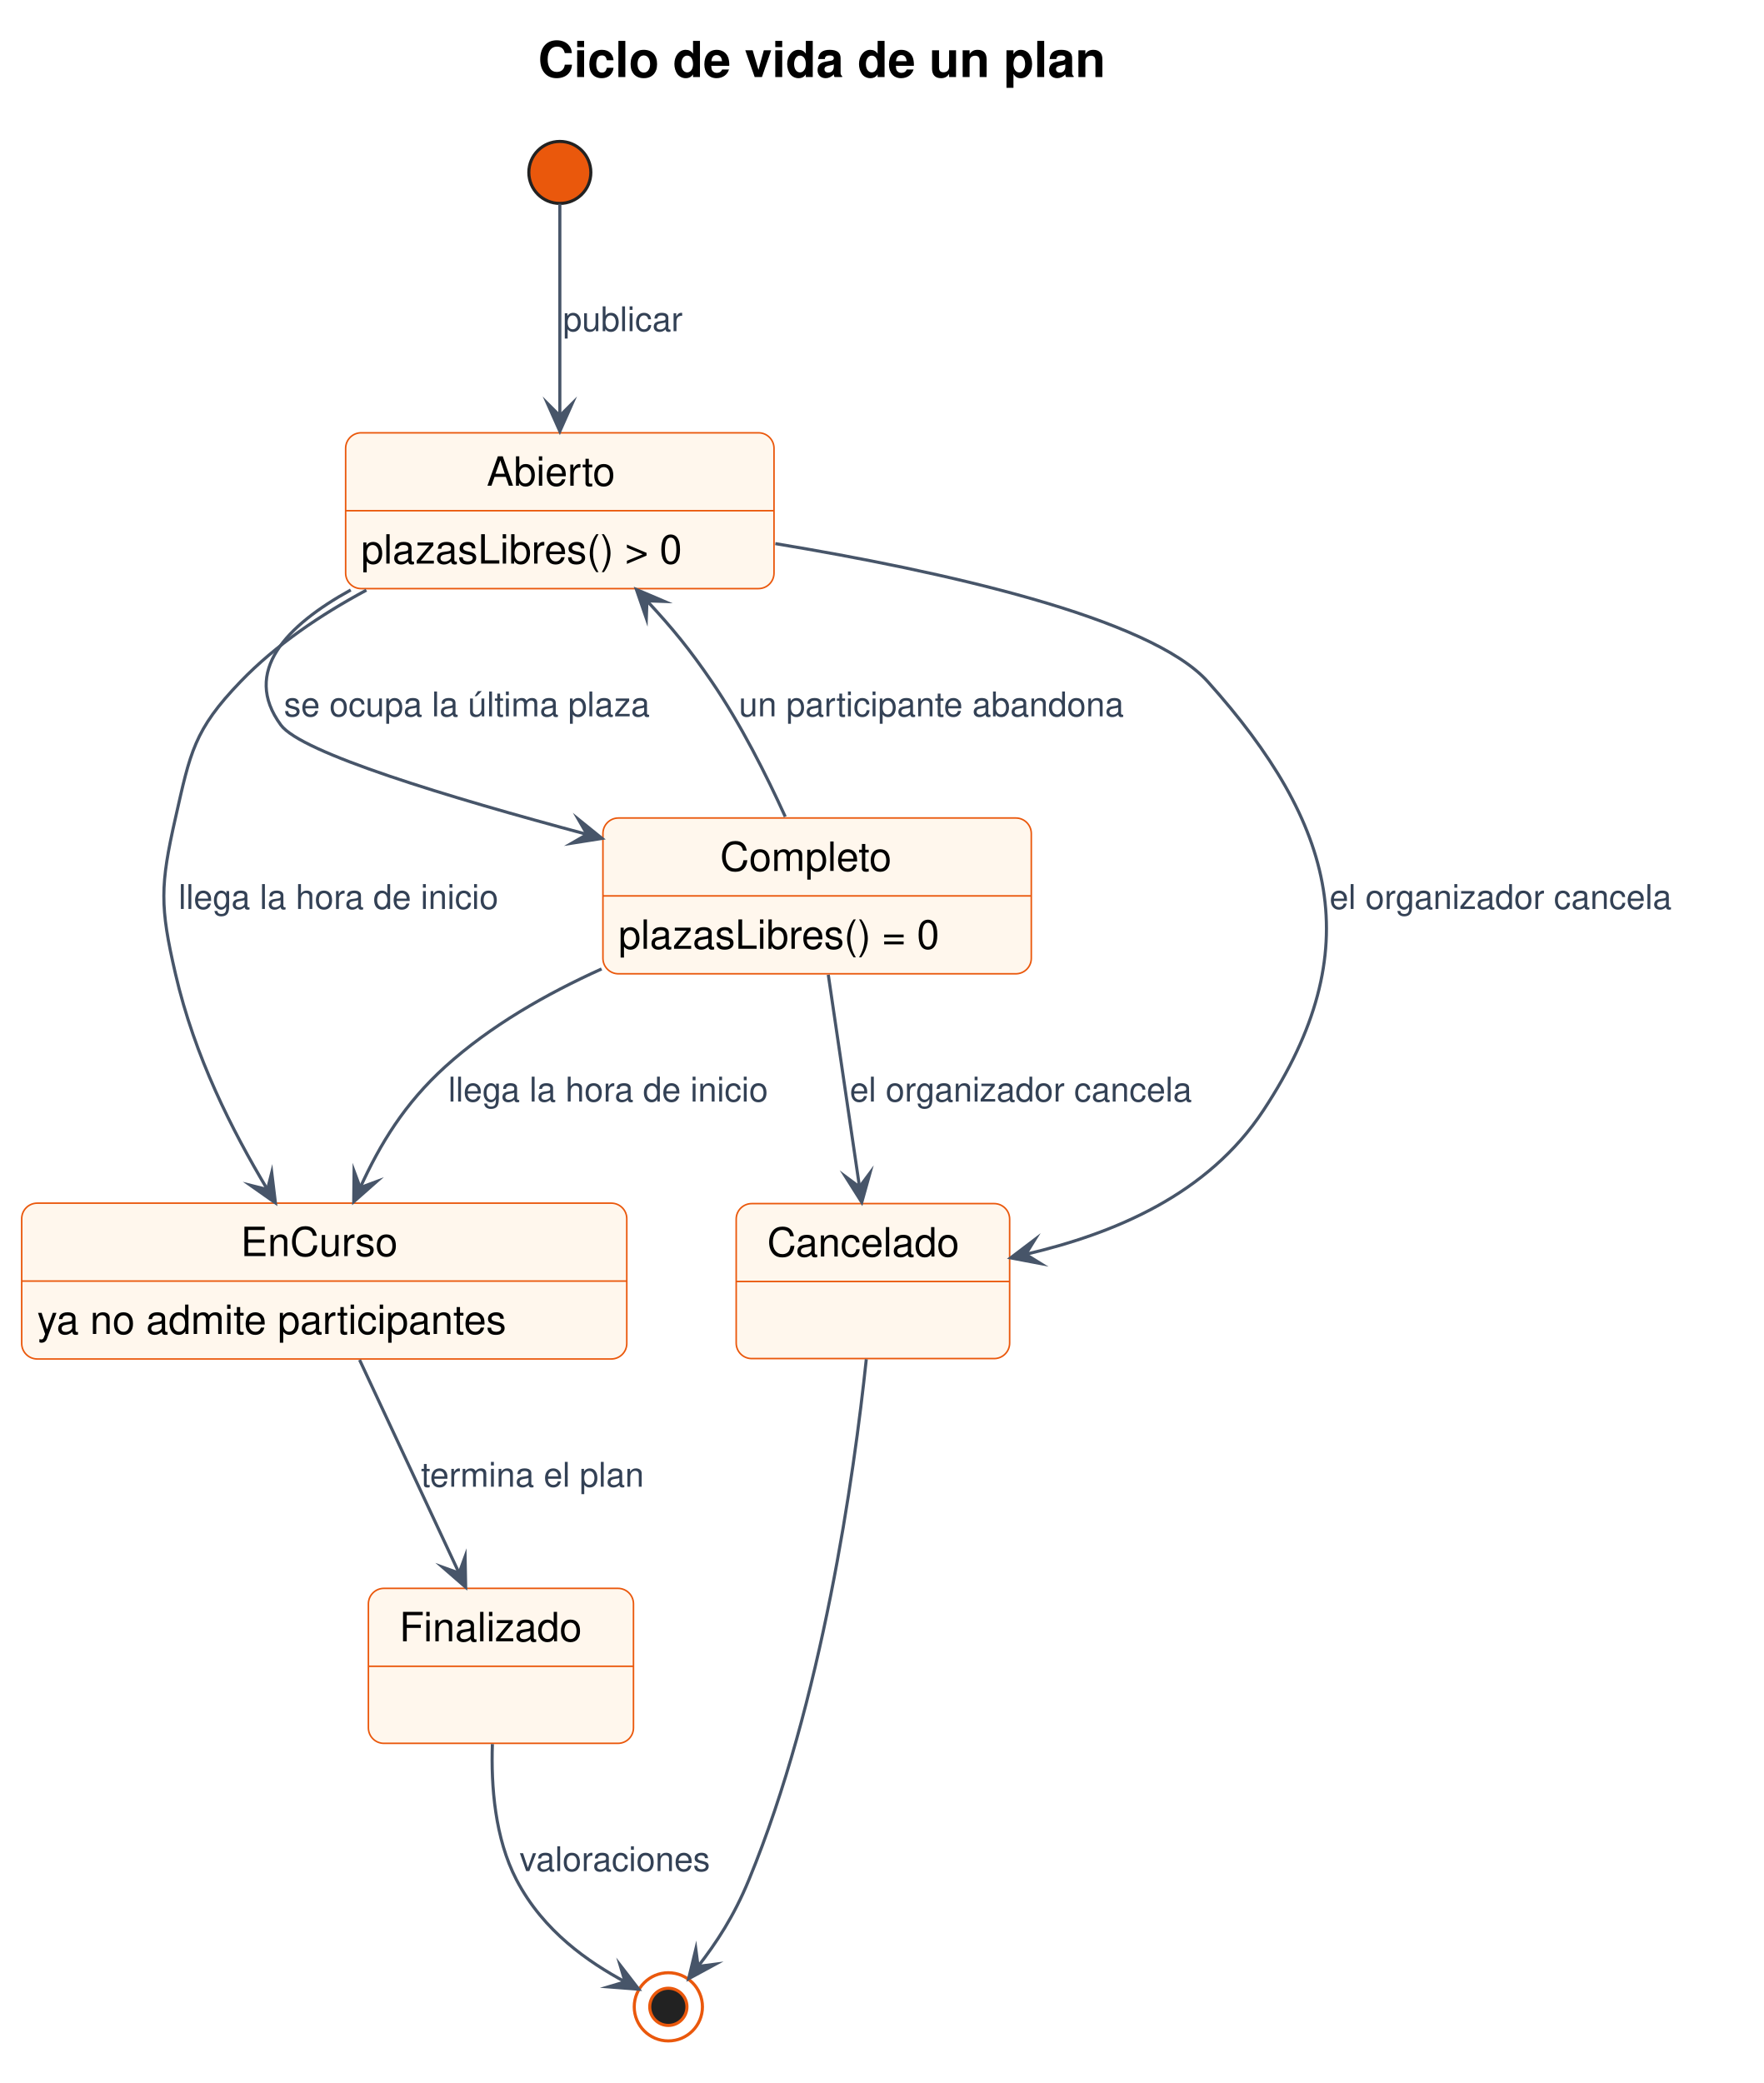
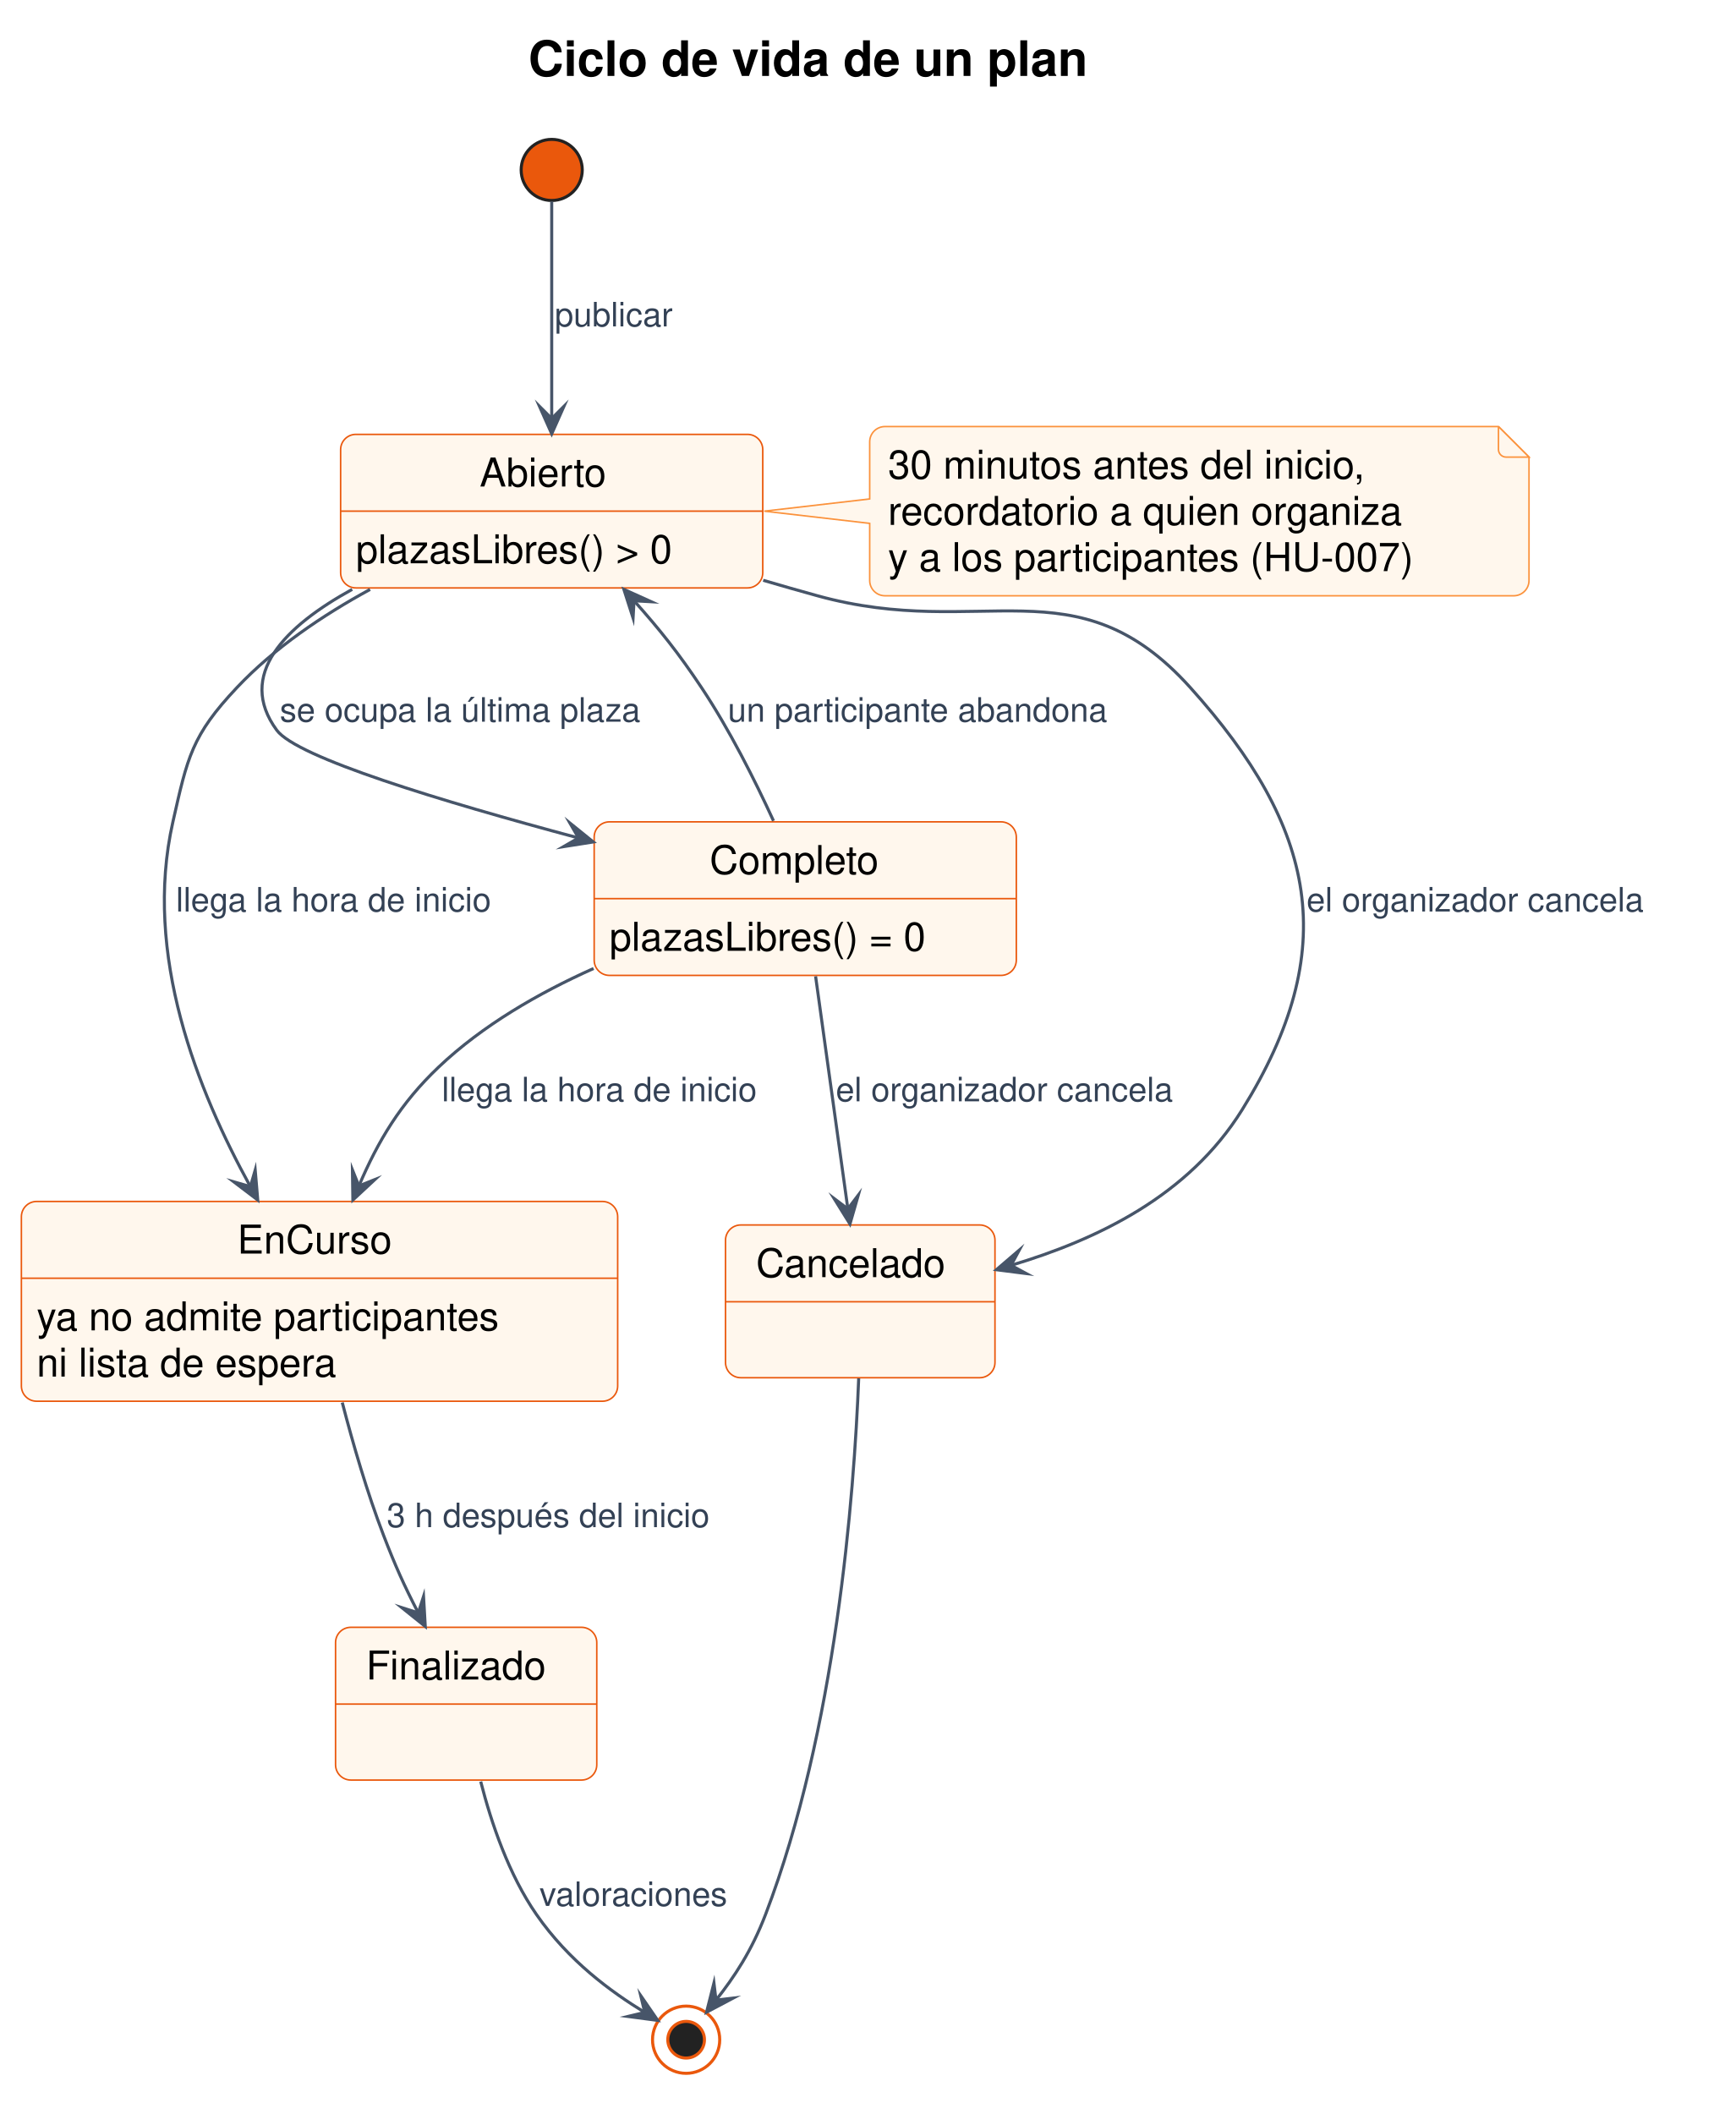
- <svg xmlns="http://www.w3.org/2000/svg" version="1.1" data-diagram-type="STATE" style="width:569px;height:672px;background:#FFFFFF;" width="569px" height="672px" viewBox="0 0 569 672" zoomAndPan="magnify" preserveAspectRatio="none" contentStyleType="text/css">
+ <svg xmlns="http://www.w3.org/2000/svg" version="1.1" data-diagram-type="STATE" style="width:568px;height:692px;background:#FFFFFF;" width="568px" height="692px" viewBox="0 0 568 692" zoomAndPan="magnify" preserveAspectRatio="none" contentStyleType="text/css">
  <defs />
  <g font-family="sans-serif" lengthAdjust="spacing">
    <g class="title" data-source-line="2">
-       <text x="173.562" y="24.852" fill="#000" font-size="16" textLength="215.719" font-weight="700" font-family="'Helvetica'">Ciclo de vida de un plan</text>
+       <text x="172.957" y="24.852" fill="#000" font-size="16" textLength="215.719" font-weight="700" font-family="'Helvetica'">Ciclo de vida de un plan</text>
    </g>
    <g class="entity" data-qualified-name="EnCurso" id="ent0001" data-source-line="17">
-       <rect x="7" y="388.155" width="195.195" height="50.266" fill="#FFF7ED" style="stroke:#EA580C;stroke-width:0.5;" rx="5" ry="5" />
-       <line x1="7" y1="413.288" x2="202.195" y2="413.288" style="stroke:#EA580C;stroke-width:0.5;" />
-       <text x="77.677" y="405.222" fill="#000" font-size="13" textLength="53.841" font-family="'Helvetica'">EnCurso</text>
-       <text x="12" y="430.355" fill="#000" font-size="13" textLength="175.195" font-family="'Helvetica'">ya no admite participantes</text>
+       <rect x="7" y="393.285" width="195.195" height="65.398" fill="#FFF7ED" style="stroke:#EA580C;stroke-width:0.5;" rx="5" ry="5" />
+       <line x1="7" y1="418.418" x2="202.195" y2="418.418" style="stroke:#EA580C;stroke-width:0.5;" />
+       <text x="77.677" y="410.352" fill="#000" font-size="13" textLength="53.841" font-family="'Helvetica'">EnCurso</text>
+       <text x="12" y="435.485" fill="#000" font-size="13" textLength="175.195" font-family="'Helvetica'">ya no admite participantes</text>
+       <text x="12" y="450.618" fill="#000" font-size="13" textLength="111.89" font-family="'Helvetica'">ni lista de espera</text>
    </g>
    <g class="entity" data-qualified-name="Abierto" id="ent0002" data-source-line="18">
-       <rect x="111.5" y="139.625" width="138.187" height="50.266" fill="#FFF7ED" style="stroke:#EA580C;stroke-width:0.5;" rx="5" ry="5" />
-       <line x1="111.5" y1="164.758" x2="249.687" y2="164.758" style="stroke:#EA580C;stroke-width:0.5;" />
-       <text x="157.018" y="156.692" fill="#000" font-size="13" textLength="47.15" font-family="'Helvetica'">Abierto</text>
-       <text x="116.5" y="181.825" fill="#000" font-size="13" textLength="118.187" font-family="'Helvetica'">plazasLibres() &gt; 0</text>
+       <rect x="111.5" y="142.185" width="138.187" height="50.266" fill="#FFF7ED" style="stroke:#EA580C;stroke-width:0.5;" rx="5" ry="5" />
+       <line x1="111.5" y1="167.318" x2="249.687" y2="167.318" style="stroke:#EA580C;stroke-width:0.5;" />
+       <text x="157.018" y="159.252" fill="#000" font-size="13" textLength="47.15" font-family="'Helvetica'">Abierto</text>
+       <text x="116.5" y="184.385" fill="#000" font-size="13" textLength="118.187" font-family="'Helvetica'">plazasLibres() &gt; 0</text>
    </g>
    <g class="entity" data-qualified-name="Completo" id="ent0003" data-source-line="19">
-       <rect x="194.5" y="263.895" width="138.187" height="50.266" fill="#FFF7ED" style="stroke:#EA580C;stroke-width:0.5;" rx="5" ry="5" />
-       <line x1="194.5" y1="289.028" x2="332.687" y2="289.028" style="stroke:#EA580C;stroke-width:0.5;" />
-       <text x="232.29" y="280.962" fill="#000" font-size="13" textLength="62.607" font-family="'Helvetica'">Completo</text>
-       <text x="199.5" y="306.095" fill="#000" font-size="13" textLength="118.187" font-family="'Helvetica'">plazasLibres() = 0</text>
+       <rect x="194.5" y="269.025" width="138.187" height="50.266" fill="#FFF7ED" style="stroke:#EA580C;stroke-width:0.5;" rx="5" ry="5" />
+       <line x1="194.5" y1="294.158" x2="332.687" y2="294.158" style="stroke:#EA580C;stroke-width:0.5;" />
+       <text x="232.29" y="286.092" fill="#000" font-size="13" textLength="62.607" font-family="'Helvetica'">Completo</text>
+       <text x="199.5" y="311.225" fill="#000" font-size="13" textLength="118.187" font-family="'Helvetica'">plazasLibres() = 0</text>
    </g>
    <g class="start_entity" data-qualified-name=".start." id="ent0004" data-source-line="4">
      <ellipse cx="180.6" cy="55.625" rx="10" ry="10" fill="#EA580C" style="stroke:#222;stroke-width:1;" />
    </g>
    <g class="entity" data-qualified-name="Cancelado" id="ent0010" data-source-line="10">
-       <rect x="237.49" y="388.295" width="88.212" height="50" fill="#FFF7ED" style="stroke:#EA580C;stroke-width:0.5;" rx="5" ry="5" />
-       <line x1="237.49" y1="413.428" x2="325.702" y2="413.428" style="stroke:#EA580C;stroke-width:0.5;" />
-       <text x="247.49" y="405.362" fill="#000" font-size="13" textLength="68.212" font-family="'Helvetica'">Cancelado</text>
+       <rect x="237.49" y="400.985" width="88.212" height="50" fill="#FFF7ED" style="stroke:#EA580C;stroke-width:0.5;" rx="5" ry="5" />
+       <line x1="237.49" y1="426.118" x2="325.702" y2="426.118" style="stroke:#EA580C;stroke-width:0.5;" />
+       <text x="247.49" y="418.052" fill="#000" font-size="13" textLength="68.212" font-family="'Helvetica'">Cancelado</text>
    </g>
    <g class="entity" data-qualified-name="Finalizado" id="ent0013" data-source-line="12">
-       <rect x="118.84" y="512.425" width="85.514" height="50" fill="#FFF7ED" style="stroke:#EA580C;stroke-width:0.5;" rx="5" ry="5" />
-       <line x1="118.84" y1="537.558" x2="204.354" y2="537.558" style="stroke:#EA580C;stroke-width:0.5;" />
-       <text x="128.84" y="529.492" fill="#000" font-size="13" textLength="65.514" font-family="'Helvetica'">Finalizado</text>
+       <rect x="109.84" y="532.685" width="85.514" height="50" fill="#FFF7ED" style="stroke:#EA580C;stroke-width:0.5;" rx="5" ry="5" />
+       <line x1="109.84" y1="557.818" x2="195.354" y2="557.818" style="stroke:#EA580C;stroke-width:0.5;" />
+       <text x="119.84" y="549.752" fill="#000" font-size="13" textLength="65.514" font-family="'Helvetica'">Finalizado</text>
    </g>
    <g class="end_entity" data-qualified-name=".end." id="ent0015" data-source-line="14">
-       <ellipse cx="215.6" cy="647.425" rx="11" ry="11" fill="none" style="stroke:#EA580C;stroke-width:1;" />
-       <ellipse cx="215.6" cy="647.425" rx="6" ry="6" fill="#222" style="stroke:#EA580C;stroke-width:1;" />
+       <ellipse cx="224.6" cy="667.685" rx="11" ry="11" fill="none" style="stroke:#EA580C;stroke-width:1;" />
+       <ellipse cx="224.6" cy="667.685" rx="6" ry="6" fill="#222" style="stroke:#EA580C;stroke-width:1;" />
+     </g>
+     <g class="entity" data-qualified-name="GMN18" id="ent0019" data-source-line="21">
+       <path d="M284.69,144.625 L284.69,163.325 L250.16,167.325 L284.69,171.325 L284.69,190.023 A5,5 0 0 0 289.69,195.023 L495.512,195.023 A5,5 0 0 0 500.512,190.023 L500.512,149.625 L490.512,139.625 L289.69,139.625 A5,5 0 0 0 284.69,144.625" style="stroke:#FB923C;stroke-width:0.5;" fill="#FFF7ED" />
+       <path d="M490.512,139.625 L490.512,147.125 A2.5,2.5 0 0 0 493.012,149.625 L500.512,149.625 L490.512,139.625" style="stroke:#FB923C;stroke-width:0.5;" fill="#FFF7ED" />
+       <text x="290.69" y="156.692" fill="#000" font-size="13" textLength="179.893" font-family="'Helvetica'">30 minutos antes del inicio,</text>
+       <text x="290.69" y="171.825" fill="#000" font-size="13" textLength="192.829" font-family="'Helvetica'">recordatorio a quien organiza</text>
+       <text x="290.69" y="186.958" fill="#000" font-size="13" textLength="194.822" font-family="'Helvetica'">y a los participantes (HU-007)</text>
    </g>
    <g class="link" data-entity-1="ent0004" data-entity-2="ent0002" id="lnk5" data-source-line="4" data-link-type="dependency">
-       <path d="M180.6,65.765 C180.6,81.855 180.6,110.755 180.6,134.145" style="stroke:#475569;stroke-width:1;" fill="none" id="*start*-to-Abierto" />
-       <polygon points="180.6,139.145,184.6,130.145,180.6,134.145,176.6,130.145,180.6,139.145" fill="#475569" style="stroke:#475569;stroke-width:1;stroke-linejoin:miter;stroke-miterlimit:10;" />
+       <path d="M180.6,65.975 C180.6,82.655 180.6,113.045 180.6,137.015" style="stroke:#475569;stroke-width:1;" fill="none" id="*start*-to-Abierto" />
+       <polygon points="180.6,142.015,184.6,133.015,180.6,137.015,176.6,133.015,180.6,142.015" fill="#475569" style="stroke:#475569;stroke-width:1;stroke-linejoin:miter;stroke-miterlimit:10;" />
      <text x="181.6" y="106.835" fill="#334155" font-size="11" textLength="44.36" font-family="'Helvetica'">publicar</text>
    </g>
    <g class="link" data-entity-1="ent0002" data-entity-2="ent0003" id="lnk6" data-source-line="6" data-link-type="dependency">
-       <path d="M113.14,190.335 C92.39,201.775 77.95,216.685 90.6,233.895 C97.17,242.835 144.151,257.049 189.381,269.189" style="stroke:#475569;stroke-width:1;" fill="none" id="Abierto-to-Completo" />
-       <polygon points="194.21,270.485,186.555,264.289,189.381,269.189,184.481,272.015,194.21,270.485" fill="#475569" style="stroke:#475569;stroke-width:1;stroke-linejoin:miter;stroke-miterlimit:10;" />
-       <text x="91.6" y="231.105" fill="#334155" font-size="11" textLength="133.901" font-family="'Helvetica'">se ocupa la última plaza</text>
+       <path d="M115.28,192.925 C93.28,205.035 77.3,220.925 90.6,239.025 C97.17,247.955 144.151,262.18 189.381,274.31" style="stroke:#475569;stroke-width:1;" fill="none" id="Abierto-to-Completo" />
+       <polygon points="194.21,275.605,186.553,269.41,189.381,274.31,184.481,277.137,194.21,275.605" fill="#475569" style="stroke:#475569;stroke-width:1;stroke-linejoin:miter;stroke-miterlimit:10;" />
+       <text x="91.6" y="236.235" fill="#334155" font-size="11" textLength="133.901" font-family="'Helvetica'">se ocupa la última plaza</text>
    </g>
    <g class="link" data-entity-1="ent0003" data-entity-2="ent0002" id="lnk7" data-source-line="7" data-link-type="dependency">
-       <path d="M253.32,263.485 C247.24,250.105 238.92,233.535 229.6,219.895 C222.52,209.535 216.998,202.744 208.698,193.834" style="stroke:#475569;stroke-width:1;" fill="none" id="Completo-to-Abierto" />
-       <polygon points="205.29,190.175,208.498,199.487,208.698,193.834,214.351,194.034,205.29,190.175" fill="#475569" style="stroke:#475569;stroke-width:1;stroke-linejoin:miter;stroke-miterlimit:10;" />
-       <text x="238.34" y="231.105" fill="#334155" font-size="11" textLength="142.291" font-family="'Helvetica'">un participante abandona</text>
+       <path d="M253.2,268.695 C247.08,255.335 238.76,238.775 229.6,225.025 C222.17,213.865 216.11,206.245 207.55,196.655" style="stroke:#475569;stroke-width:1;" fill="none" id="Completo-to-Abierto" />
+       <polygon points="204.22,192.925,207.229,202.303,207.55,196.655,213.197,196.976,204.22,192.925" fill="#475569" style="stroke:#475569;stroke-width:1;stroke-linejoin:miter;stroke-miterlimit:10;" />
+       <text x="238.24" y="236.235" fill="#334155" font-size="11" textLength="142.291" font-family="'Helvetica'">un participante abandona</text>
    </g>
    <g class="link" data-entity-1="ent0002" data-entity-2="ent0001" id="lnk8" data-source-line="8" data-link-type="dependency">
-       <path d="M118.18,190.395 C103.6,198.235 89.01,208.025 77.6,219.895 C62.57,235.505 61.38,242.755 56.6,263.895 C51.66,285.685 51.56,292.395 56.6,314.155 C62.8,340.955 74.802,364.585 86.282,383.765" style="stroke:#475569;stroke-width:1;" fill="none" id="Abierto-to-EnCurso" />
-       <polygon points="88.85,388.055,87.66,378.278,86.282,383.765,80.796,382.387,88.85,388.055" fill="#475569" style="stroke:#475569;stroke-width:1;stroke-linejoin:miter;stroke-miterlimit:10;" />
-       <text x="57.6" y="293.235" fill="#334155" font-size="11" textLength="118.019" font-family="'Helvetica'">llega la hora de inicio</text>
+       <path d="M121.14,192.945 C105.59,201.415 89.79,212.105 77.6,225.025 C62.73,240.785 61.38,247.885 56.6,269.025 C46.74,312.545 64.771,357.163 81.961,388.433" style="stroke:#475569;stroke-width:1;" fill="none" id="Abierto-to-EnCurso" />
+       <polygon points="84.37,392.815,83.54,383.001,81.961,388.433,76.529,386.855,84.37,392.815" fill="#475569" style="stroke:#475569;stroke-width:1;stroke-linejoin:miter;stroke-miterlimit:10;" />
+       <text x="57.6" y="298.365" fill="#334155" font-size="11" textLength="118.019" font-family="'Helvetica'">llega la hora de inicio</text>
    </g>
    <g class="link" data-entity-1="ent0003" data-entity-2="ent0001" id="lnk9" data-source-line="9" data-link-type="dependency">
-       <path d="M194.06,312.595 C176.25,320.625 158.06,331.025 143.6,344.155 C130.48,356.075 122.713,368.909 116.193,383.139" style="stroke:#475569;stroke-width:1;" fill="none" id="Completo-to-EnCurso" />
-       <polygon points="114.11,387.685,121.495,381.169,116.193,383.139,114.222,377.837,114.11,387.685" fill="#475569" style="stroke:#475569;stroke-width:1;stroke-linejoin:miter;stroke-miterlimit:10;" />
-       <text x="144.6" y="355.365" fill="#334155" font-size="11" textLength="118.019" font-family="'Helvetica'">llega la hora de inicio</text>
+       <path d="M194.3,317.025 C176.28,325.085 157.94,335.675 143.6,349.285 C131.05,361.195 123.797,373.438 117.477,388.208" style="stroke:#475569;stroke-width:1;" fill="none" id="Completo-to-EnCurso" />
+       <polygon points="115.51,392.805,122.728,386.104,117.477,388.208,115.373,382.957,115.51,392.805" fill="#475569" style="stroke:#475569;stroke-width:1;stroke-linejoin:miter;stroke-miterlimit:10;" />
+       <text x="144.6" y="360.495" fill="#334155" font-size="11" textLength="118.019" font-family="'Helvetica'">llega la hora de inicio</text>
    </g>
    <g class="link" data-entity-1="ent0002" data-entity-2="ent0010" id="lnk11" data-source-line="10" data-link-type="dependency">
-       <path d="M250.11,175.375 C303.45,184.225 370.99,199.135 389.6,219.895 C430.95,266.045 441.69,306.405 407.6,358.155 C389.59,385.495 359.447,397.94 330.887,404.66" style="stroke:#475569;stroke-width:1;" fill="none" id="Abierto-to-Cancelado" />
-       <polygon points="326.02,405.805,335.697,407.637,330.887,404.66,333.865,399.85,326.02,405.805" fill="#475569" style="stroke:#475569;stroke-width:1;stroke-linejoin:miter;stroke-miterlimit:10;" />
-       <text x="428.9" y="293.235" fill="#334155" font-size="11" textLength="124.942" font-family="'Helvetica'">el organizador cancela</text>
+       <path d="M249.83,189.955 C255.82,191.715 261.81,193.425 267.6,195.025 C321.42,209.885 352.24,183.515 389.6,225.025 C431.02,271.045 439.28,310.705 406.6,363.285 C389.09,391.445 359.32,405.7 330.96,414.2" style="stroke:#475569;stroke-width:1;" fill="none" id="Abierto-to-Cancelado" />
+       <polygon points="326.17,415.635,335.94,416.883,330.96,414.2,333.643,409.219,326.17,415.635" fill="#475569" style="stroke:#475569;stroke-width:1;stroke-linejoin:miter;stroke-miterlimit:10;" />
+       <text x="427.69" y="298.365" fill="#334155" font-size="11" textLength="124.942" font-family="'Helvetica'">el organizador cancela</text>
    </g>
    <g class="link" data-entity-1="ent0003" data-entity-2="ent0010" id="lnk12" data-source-line="11" data-link-type="dependency">
-       <path d="M267.2,314.475 C270.34,335.795 274.143,361.628 277.273,382.938" style="stroke:#475569;stroke-width:1;" fill="none" id="Completo-to-Cancelado" />
-       <polygon points="278,387.885,280.65,378.399,277.273,382.938,272.735,379.562,278,387.885" fill="#475569" style="stroke:#475569;stroke-width:1;stroke-linejoin:miter;stroke-miterlimit:10;" />
-       <text x="274.14" y="355.365" fill="#334155" font-size="11" textLength="124.942" font-family="'Helvetica'">el organizador cancela</text>
+       <path d="M266.98,319.575 C270.2,342.785 274.322,372.543 277.542,395.723" style="stroke:#475569;stroke-width:1;" fill="none" id="Completo-to-Cancelado" />
+       <polygon points="278.23,400.675,280.954,391.21,277.542,395.723,273.03,392.311,278.23,400.675" fill="#475569" style="stroke:#475569;stroke-width:1;stroke-linejoin:miter;stroke-miterlimit:10;" />
+       <text x="273.6" y="360.495" fill="#334155" font-size="11" textLength="124.942" font-family="'Helvetica'">el organizador cancela</text>
    </g>
    <g class="link" data-entity-1="ent0001" data-entity-2="ent0013" id="lnk14" data-source-line="12" data-link-type="dependency">
-       <path d="M116,438.715 C125.94,460.015 138.165,486.224 148.105,507.514" style="stroke:#475569;stroke-width:1;" fill="none" id="EnCurso-to-Finalizado" />
-       <polygon points="150.22,512.045,150.037,502.198,148.105,507.514,142.788,505.582,150.22,512.045" fill="#475569" style="stroke:#475569;stroke-width:1;stroke-linejoin:miter;stroke-miterlimit:10;" />
-       <text x="135.81" y="479.635" fill="#334155" font-size="11" textLength="83.655" font-family="'Helvetica'">termina el plan</text>
+       <path d="M112.04,459.105 C115.58,472.735 120.21,488.685 125.6,502.685 C129.44,512.665 132.21,518.82 136.92,527.96" style="stroke:#475569;stroke-width:1;" fill="none" id="EnCurso-to-Finalizado" />
+       <polygon points="139.21,532.405,138.643,522.572,136.92,527.96,131.532,526.237,139.21,532.405" fill="#475569" style="stroke:#475569;stroke-width:1;stroke-linejoin:miter;stroke-miterlimit:10;" />
+       <text x="126.6" y="499.895" fill="#334155" font-size="11" textLength="119.614" font-family="'Helvetica'">3 h después del inicio</text>
    </g>
    <g class="link" data-entity-1="ent0013" data-entity-2="ent0015" id="lnk16" data-source-line="14" data-link-type="dependency">
-       <path d="M158.84,562.665 C158.37,576.245 159.66,593.085 166.6,606.425 C175.32,623.185 190.041,633.099 201.651,639.369" style="stroke:#475569;stroke-width:1;" fill="none" id="Finalizado-to-*end*" />
-       <polygon points="206.05,641.745,200.032,633.949,201.651,639.369,196.23,640.988,206.05,641.745" fill="#475569" style="stroke:#475569;stroke-width:1;stroke-linejoin:miter;stroke-miterlimit:10;" />
-       <text x="167.6" y="603.635" fill="#334155" font-size="11" textLength="69.604" font-family="'Helvetica'">valoraciones</text>
+       <path d="M157.36,583.175 C160.85,596.845 166.58,613.675 175.6,626.685 C186.23,642.025 200.088,652.02 211.058,658.75" style="stroke:#475569;stroke-width:1;" fill="none" id="Finalizado-to-*end*" />
+       <polygon points="215.32,661.365,209.74,653.249,211.058,658.75,205.557,660.068,215.32,661.365" fill="#475569" style="stroke:#475569;stroke-width:1;stroke-linejoin:miter;stroke-miterlimit:10;" />
+       <text x="176.6" y="623.895" fill="#334155" font-size="11" textLength="69.604" font-family="'Helvetica'">valoraciones</text>
    </g>
    <g class="link" data-entity-1="ent0010" data-entity-2="ent0015" id="lnk17" data-source-line="15" data-link-type="dependency">
-       <path d="M279.46,438.495 C275.53,475.765 265.28,548.935 241.6,606.425 C236.68,618.375 231.147,626.651 225.197,634.391" style="stroke:#475569;stroke-width:1;" fill="none" id="Cancelado-to-*end*" />
-       <polygon points="222.15,638.355,230.806,633.658,225.197,634.391,224.464,628.782,222.15,638.355" fill="#475569" style="stroke:#475569;stroke-width:1;stroke-linejoin:miter;stroke-miterlimit:10;" />
+       <path d="M281.09,451.185 C279.58,489.605 273.65,566.385 250.6,626.685 C245.98,638.755 240.429,647.033 234.379,654.733" style="stroke:#475569;stroke-width:1;" fill="none" id="Cancelado-to-*end*" />
+       <polygon points="231.29,658.665,239.996,654.059,234.379,654.733,233.705,649.117,231.29,658.665" fill="#475569" style="stroke:#475569;stroke-width:1;stroke-linejoin:miter;stroke-miterlimit:10;" />
    </g>
  </g>
</svg>
